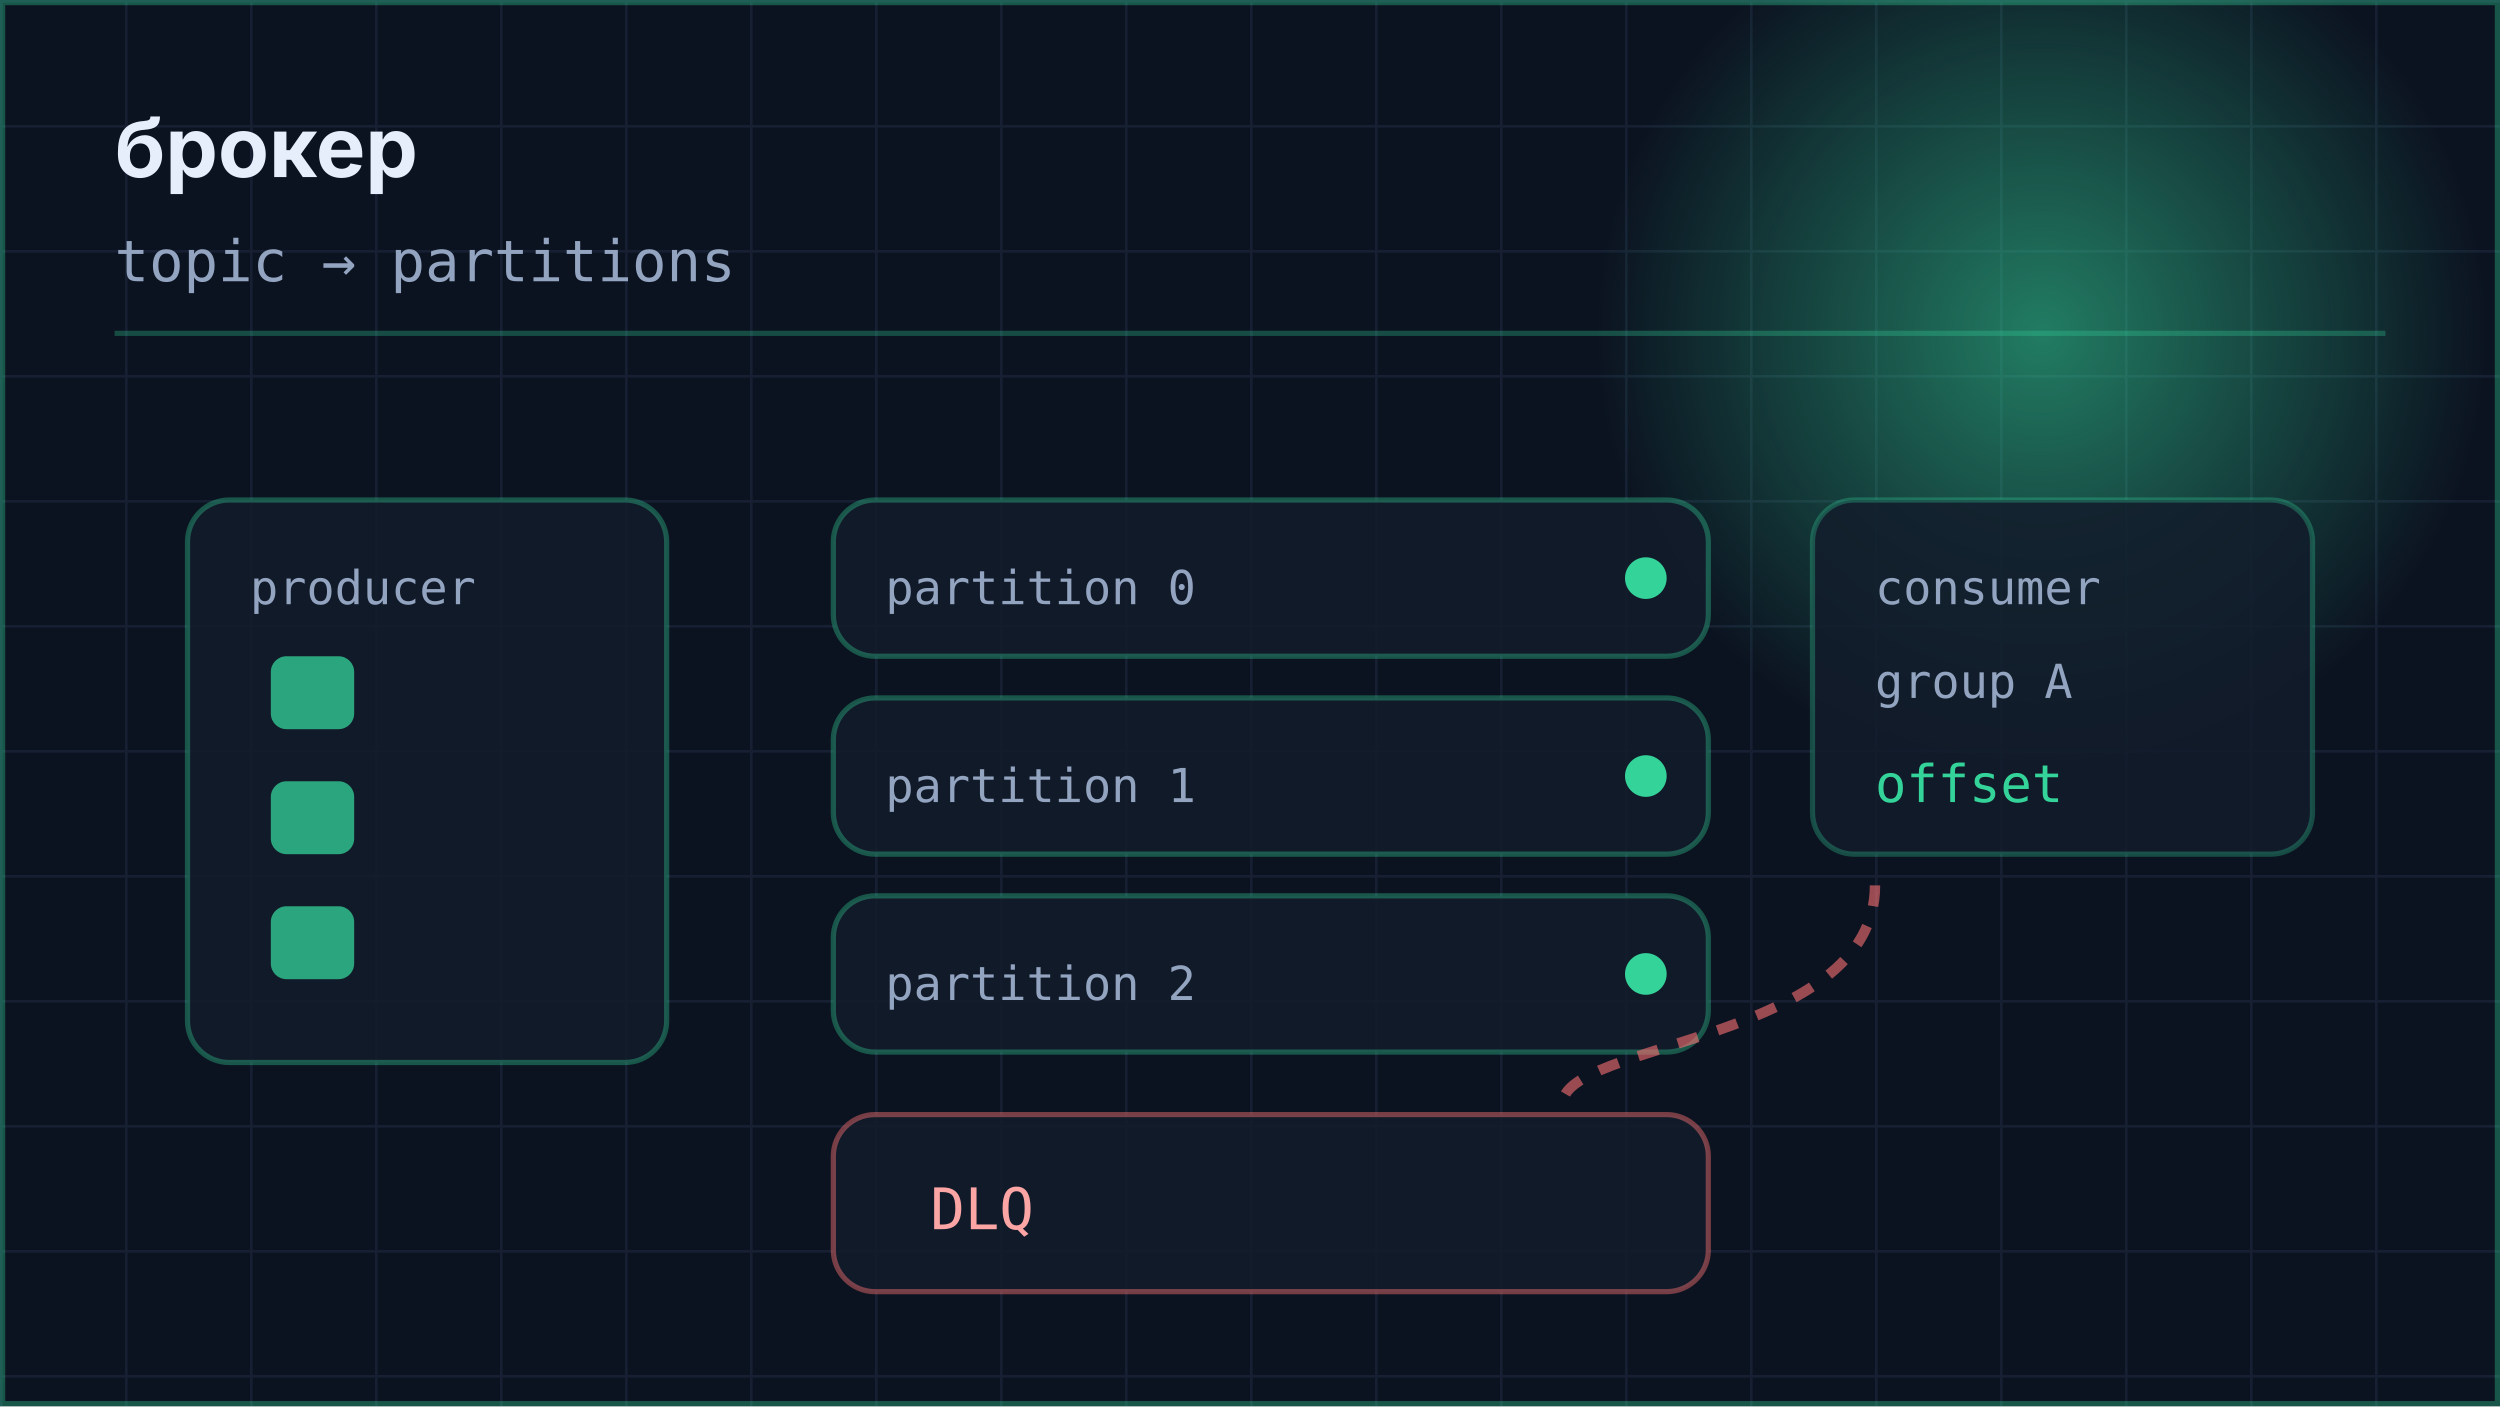
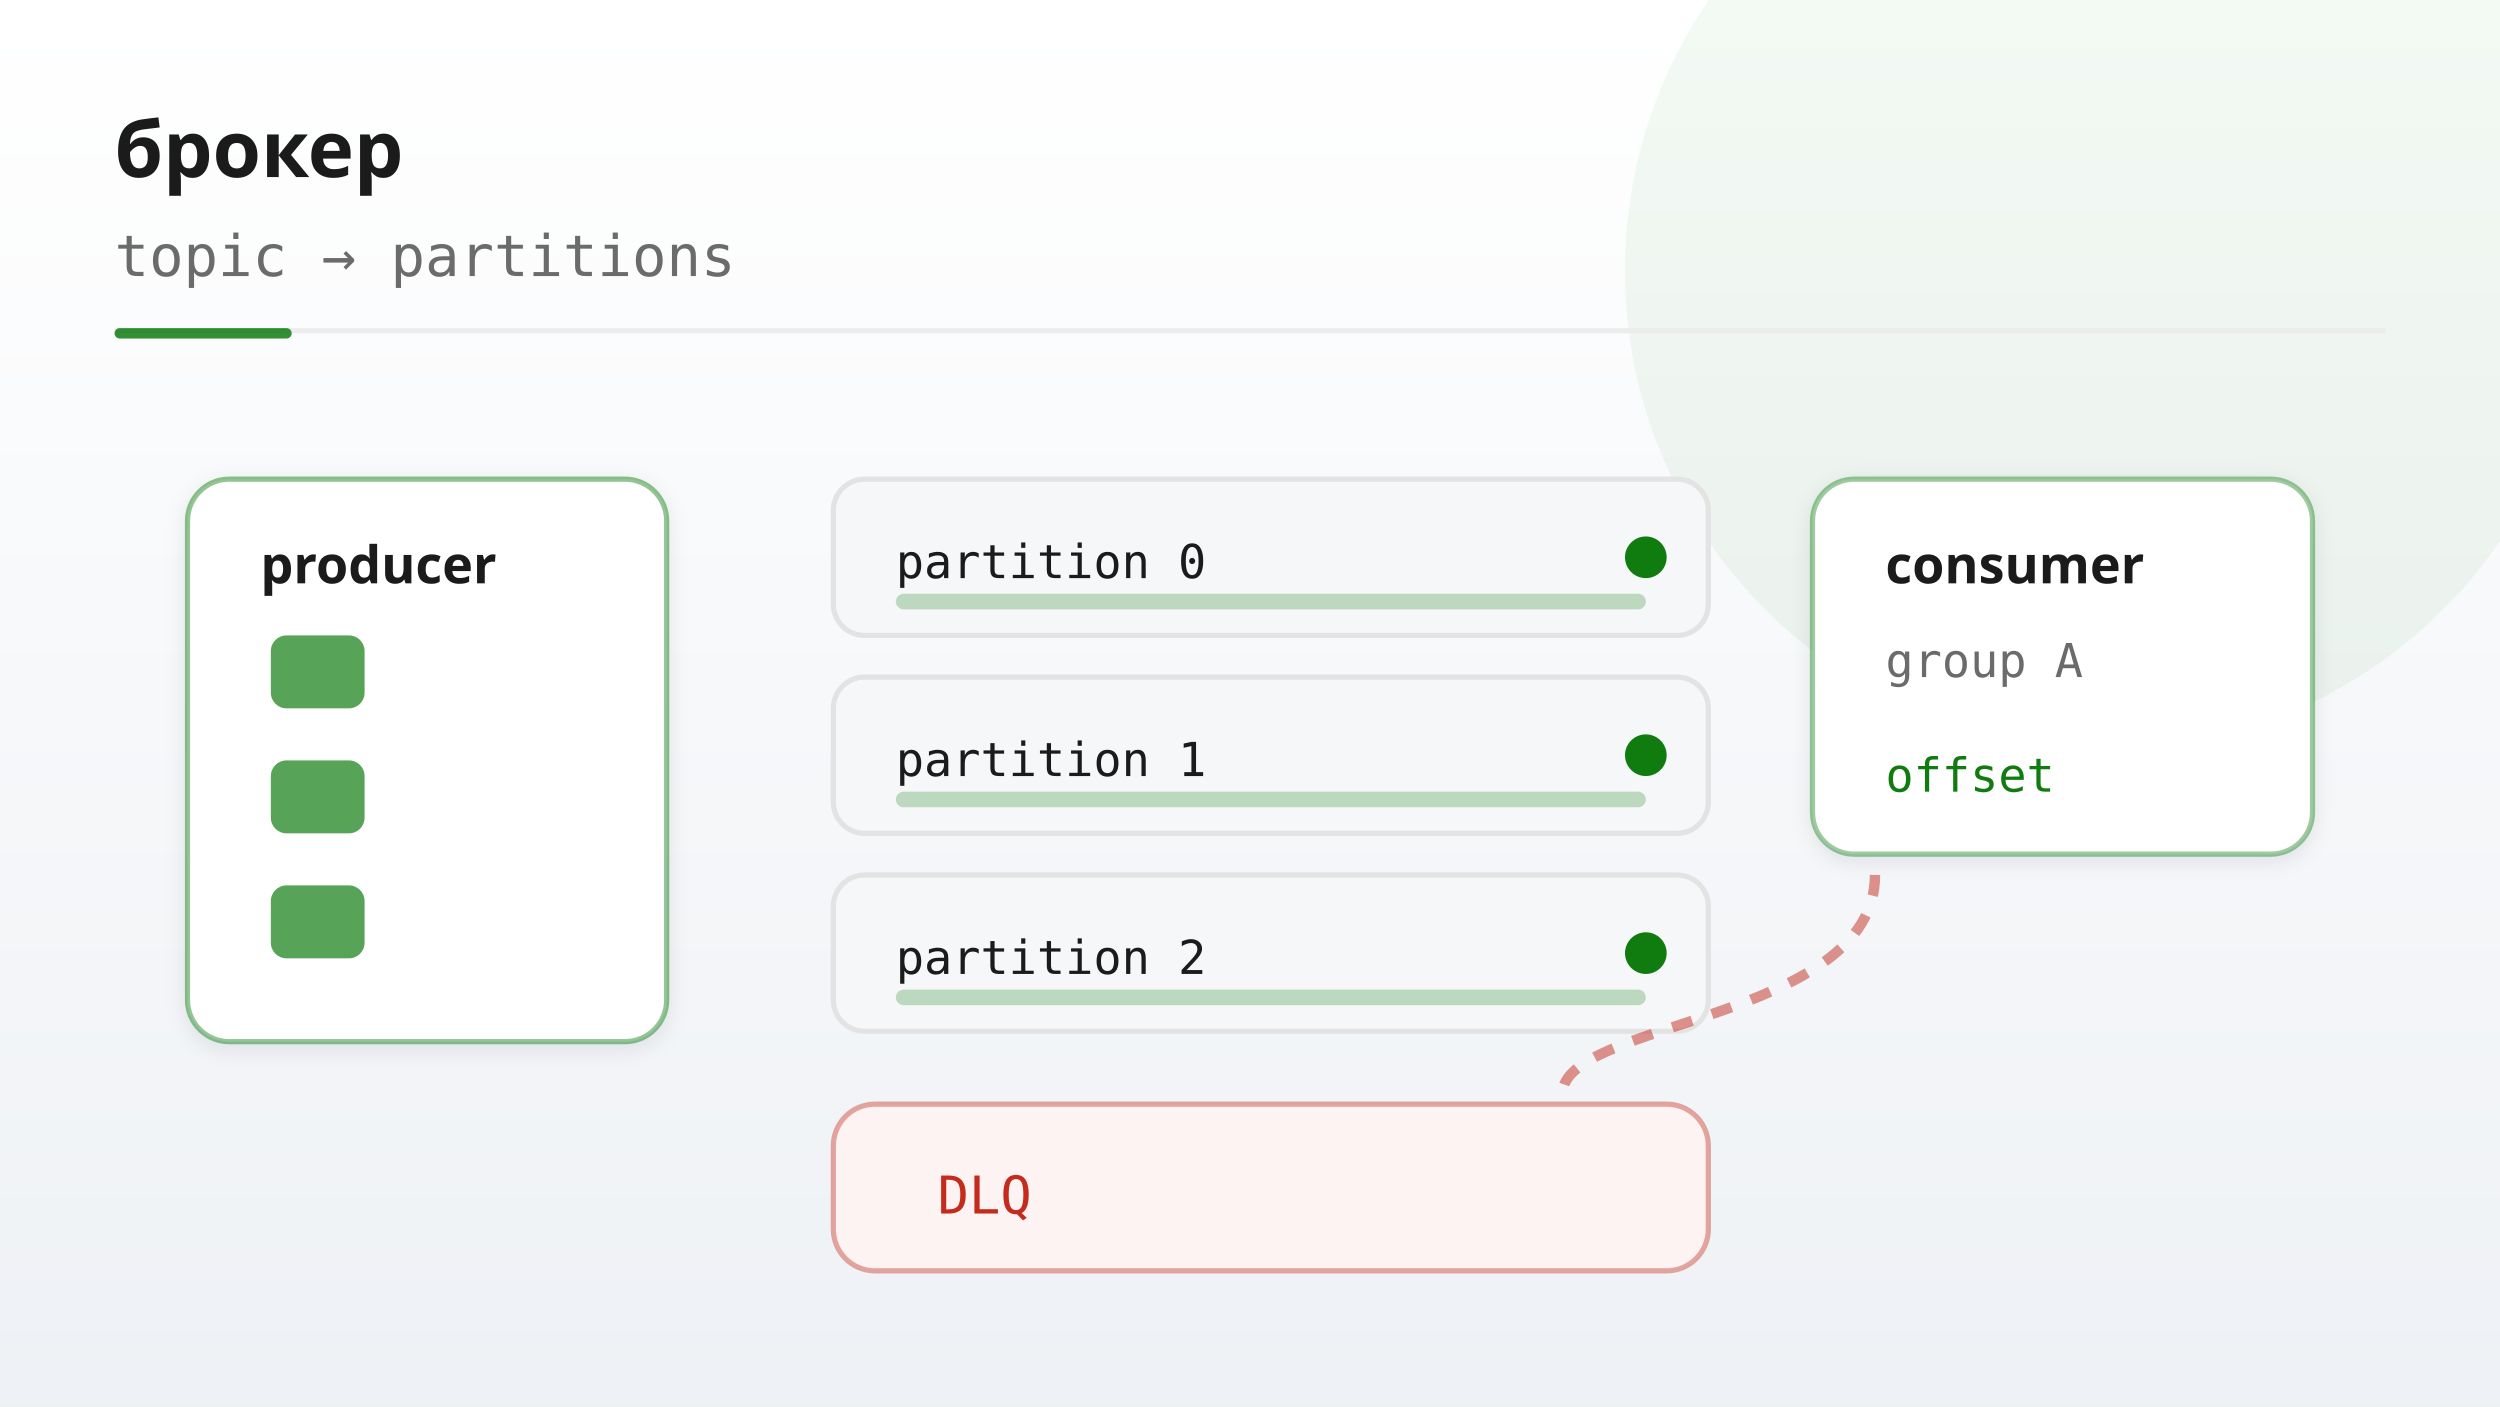
<svg xmlns="http://www.w3.org/2000/svg" viewBox="0 0 480 270" width="480" height="270" role="img" aria-label="брокер">
  <defs>
-     <pattern id="grid-p5" width="24" height="24" patternUnits="userSpaceOnUse">
-       <path d="M24 0H0V24" fill="none" stroke="rgba(120, 160, 210, 0.10)" stroke-width="1" />
-     </pattern>
-     <radialGradient id="glow-p5" cx="50%" cy="50%" r="50%">
-       <stop offset="0%" stop-color="#34d399" stop-opacity="0.55" />
-       <stop offset="100%" stop-color="#34d399" stop-opacity="0" />
-     </radialGradient>
+     <linearGradient id="bg-p5" x1="0" y1="0" x2="0" y2="1">
+       <stop offset="0%" stop-color="#ffffff" />
+       <stop offset="100%" stop-color="#eef1f5" />
+     </linearGradient>
    <linearGradient id="line-p5" x1="0" y1="0" x2="1" y2="0">
-       <stop offset="0%" stop-color="#34d399" stop-opacity="0.15" />
-       <stop offset="50%" stop-color="#34d399" stop-opacity="0.9" />
-       <stop offset="100%" stop-color="#34d399" stop-opacity="0.15" />
+       <stop offset="0%" stop-color="#107c10" stop-opacity="0.2" />
+       <stop offset="50%" stop-color="#107c10" stop-opacity="0.9" />
+       <stop offset="100%" stop-color="#107c10" stop-opacity="0.2" />
    </linearGradient>
-     <filter id="blur-p5" x="-40%" y="-40%" width="180%" height="180%">
-       <feGaussianBlur stdDeviation="5" />
+     <filter id="sh-p5" x="-20%" y="-20%" width="140%" height="160%">
+       <feDropShadow dx="0" dy="1" stdDeviation="2" flood-color="#0f172a" flood-opacity="0.10" />
    </filter>
  </defs>
-   <rect width="480" height="270" fill="#0b1220" />
-   <rect width="480" height="270" fill="url(#grid-p5)" />
-   <circle cx="392" cy="64" r="86" fill="url(#glow-p5)">
-     <animate attributeName="r" values="78;92;78" dur="6s" repeatCount="indefinite" />
-   </circle>
-   <rect x="0.5" y="0.5" width="479" height="269" fill="none" stroke="#34d399" stroke-opacity="0.35" />
-   <text x="22" y="34" font-family="Inter, 'Segoe UI', sans-serif" font-size="16" font-weight="700" fill="#e6eefc">брокер</text>
-   <text x="22" y="54" font-family="'Cascadia Code', 'JetBrains Mono', Consolas, monospace" font-size="11" fill="#93a4c0">topic → partitions</text>
-   <line x1="22" y1="64" x2="458" y2="64" stroke="#34d399" stroke-opacity="0.3" />
-   <rect x="36" y="96" width="92" height="108" rx="8" fill="rgba(18, 27, 43, 0.85)" stroke="#34d399" stroke-opacity="0.35" />
-   <text x="48" y="116" font-family="'Cascadia Code', 'JetBrains Mono', Consolas, monospace" font-size="9" fill="#93a4c0">producer</text>
-   <rect x="52" y="126" width="16" height="14" rx="3" fill="#34d399" fill-opacity="0.75">
+   <rect width="480" height="270" fill="url(#bg-p5)" />
+   <circle cx="404" cy="52" r="92" fill="#107c10" fill-opacity="0.05" />
+   <text x="22" y="34" font-family="'Segoe UI Variable Text', 'Segoe UI', system-ui, sans-serif" font-size="15" font-weight="600" fill="#1b1b1b">брокер</text>
+   <text x="22" y="53" font-family="'Cascadia Code', 'Cascadia Mono', Consolas, monospace" font-size="11" fill="#6b6b6b">topic → partitions</text>
+   <rect x="22" y="63" width="436" height="1" fill="#ececec" />
+   <rect x="22" y="63" width="34" height="2" rx="1" fill="#107c10" fill-opacity="0.85" />
+   <rect x="36" y="92" width="92" height="108" rx="8" fill="#ffffff" stroke="#107c10" stroke-opacity="0.45" filter="url(#sh-p5)" />
+   <text x="50" y="112" font-family="'Segoe UI Variable Text', 'Segoe UI', system-ui, sans-serif" font-size="10" font-weight="600" fill="#1b1b1b">producer</text>
+   <rect x="52" y="122" width="18" height="14" rx="3" fill="#107c10" fill-opacity="0.7">
    <animate attributeName="x" values="52;160;160" keyTimes="0;0.45;1" dur="2.4s" begin="0.0s" repeatCount="indefinite" />
    <animate attributeName="opacity" values="1;1;0" keyTimes="0;0.45;0.55" dur="2.4s" begin="0.0s" repeatCount="indefinite" />
  </rect>
-   <rect x="52" y="150" width="16" height="14" rx="3" fill="#34d399" fill-opacity="0.75">
+   <rect x="52" y="146" width="18" height="14" rx="3" fill="#107c10" fill-opacity="0.7">
    <animate attributeName="x" values="52;160;160" keyTimes="0;0.45;1" dur="2.8s" begin="0.3s" repeatCount="indefinite" />
    <animate attributeName="opacity" values="1;1;0" keyTimes="0;0.45;0.55" dur="2.8s" begin="0.3s" repeatCount="indefinite" />
  </rect>
-   <rect x="52" y="174" width="16" height="14" rx="3" fill="#34d399" fill-opacity="0.75">
+   <rect x="52" y="170" width="18" height="14" rx="3" fill="#107c10" fill-opacity="0.7">
    <animate attributeName="x" values="52;160;160" keyTimes="0;0.45;1" dur="3.2s" begin="0.6s" repeatCount="indefinite" />
    <animate attributeName="opacity" values="1;1;0" keyTimes="0;0.45;0.55" dur="3.2s" begin="0.6s" repeatCount="indefinite" />
  </rect>
-   <rect x="160" y="96" width="168" height="30" rx="8" fill="rgba(18, 27, 43, 0.85)" stroke="#34d399" stroke-opacity="0.35" />
-   <text x="170" y="116" font-family="'Cascadia Code', 'JetBrains Mono', Consolas, monospace" font-size="9" fill="#93a4c0">partition 0</text>
-   <circle cx="316" cy="111" r="4" fill="#34d399">
+   <rect x="160" y="92" width="168" height="30" rx="6" fill="#f6f7f9" stroke="#e3e3e3" stroke-opacity="1" />
+   <text x="172" y="111" font-family="'Cascadia Code', 'Cascadia Mono', Consolas, monospace" font-size="9" font-weight="400" fill="#1b1b1b">partition 0</text>
+   <rect x="172" y="114" width="144" height="3" rx="1.5" fill="#107c10" fill-opacity="0.25" />
+   <circle cx="316" cy="107" r="4" fill="#107c10">
    <animate attributeName="opacity" values="0.2;1;0.2" dur="1.6s" repeatCount="indefinite" />
  </circle>
-   <rect x="160" y="134" width="168" height="30" rx="8" fill="rgba(18, 27, 43, 0.85)" stroke="#34d399" stroke-opacity="0.35" />
-   <text x="170" y="154" font-family="'Cascadia Code', 'JetBrains Mono', Consolas, monospace" font-size="9" fill="#93a4c0">partition 1</text>
-   <circle cx="316" cy="149" r="4" fill="#34d399">
+   <rect x="160" y="130" width="168" height="30" rx="6" fill="#f6f7f9" stroke="#e3e3e3" stroke-opacity="1" />
+   <text x="172" y="149" font-family="'Cascadia Code', 'Cascadia Mono', Consolas, monospace" font-size="9" font-weight="400" fill="#1b1b1b">partition 1</text>
+   <rect x="172" y="152" width="144" height="3" rx="1.5" fill="#107c10" fill-opacity="0.25" />
+   <circle cx="316" cy="145" r="4" fill="#107c10">
    <animate attributeName="opacity" values="0.2;1;0.2" dur="2.1s" repeatCount="indefinite" />
  </circle>
-   <rect x="160" y="172" width="168" height="30" rx="8" fill="rgba(18, 27, 43, 0.85)" stroke="#34d399" stroke-opacity="0.35" />
-   <text x="170" y="192" font-family="'Cascadia Code', 'JetBrains Mono', Consolas, monospace" font-size="9" fill="#93a4c0">partition 2</text>
-   <circle cx="316" cy="187" r="4" fill="#34d399">
+   <rect x="160" y="168" width="168" height="30" rx="6" fill="#f6f7f9" stroke="#e3e3e3" stroke-opacity="1" />
+   <text x="172" y="187" font-family="'Cascadia Code', 'Cascadia Mono', Consolas, monospace" font-size="9" font-weight="400" fill="#1b1b1b">partition 2</text>
+   <rect x="172" y="190" width="144" height="3" rx="1.5" fill="#107c10" fill-opacity="0.25" />
+   <circle cx="316" cy="183" r="4" fill="#107c10">
    <animate attributeName="opacity" values="0.2;1;0.2" dur="2.6s" repeatCount="indefinite" />
  </circle>
-   <rect x="348" y="96" width="96" height="68" rx="8" fill="rgba(18, 27, 43, 0.85)" stroke="#34d399" stroke-opacity="0.3" />
-   <text x="360" y="116" font-family="'Cascadia Code', 'JetBrains Mono', Consolas, monospace" font-size="9" fill="#93a4c0">consumer</text>
-   <text x="360" y="134" font-family="'Cascadia Code', 'JetBrains Mono', Consolas, monospace" font-size="9" fill="#93a4c0">group A</text>
-   <text x="360" y="154" font-family="'Cascadia Code', 'JetBrains Mono', Consolas, monospace" font-size="10" fill="#34d399">offset</text>
-   <rect x="160" y="214" width="168" height="34" rx="8" fill="rgba(18, 27, 43, 0.85)" stroke="#f87171" stroke-opacity="0.45" />
-   <text x="172" y="236" font-family="'Cascadia Code', 'JetBrains Mono', Consolas, monospace" font-size="11" fill="#fca5a5">
-     <animate attributeName="opacity" values="0.25;1;0.25" dur="2.8s" repeatCount="indefinite" />
+   <rect x="348" y="92" width="96" height="72" rx="8" fill="#ffffff" stroke="#107c10" stroke-opacity="0.4" filter="url(#sh-p5)" />
+   <text x="362" y="112" font-family="'Segoe UI Variable Text', 'Segoe UI', system-ui, sans-serif" font-size="10" font-weight="600" fill="#1b1b1b">consumer</text>
+   <text x="362" y="130" font-family="'Cascadia Code', 'Cascadia Mono', Consolas, monospace" font-size="9" font-weight="400" fill="#6b6b6b">group A</text>
+   <text x="362" y="152" font-family="'Cascadia Code', 'Cascadia Mono', Consolas, monospace" font-size="9" font-weight="400" fill="#107c10">offset</text>
+   <rect x="160" y="212" width="168" height="32" rx="8" fill="#fdf3f2" stroke="#c42b1c" stroke-opacity="0.4" />
+   <text x="174" y="233" font-family="'Cascadia Code', 'Cascadia Mono', Consolas, monospace" font-size="10" fill="#c42b1c">
+     <animate attributeName="opacity" values="0.35;1;0.35" dur="2.8s" repeatCount="indefinite" />
    DLQ
  </text>
-   <path d="M360 170 C360 200 300 200 300 212" fill="none" stroke="#f87171" stroke-opacity="0.6" stroke-dasharray="4 4" stroke-width="2">
+   <path d="M360 168 C360 196 300 196 300 210" fill="none" stroke="#c42b1c" stroke-opacity="0.5" stroke-dasharray="4 4" stroke-width="2">
    <animate attributeName="stroke-dashoffset" values="0;-16" dur="1s" repeatCount="indefinite" />
  </path>
</svg>
